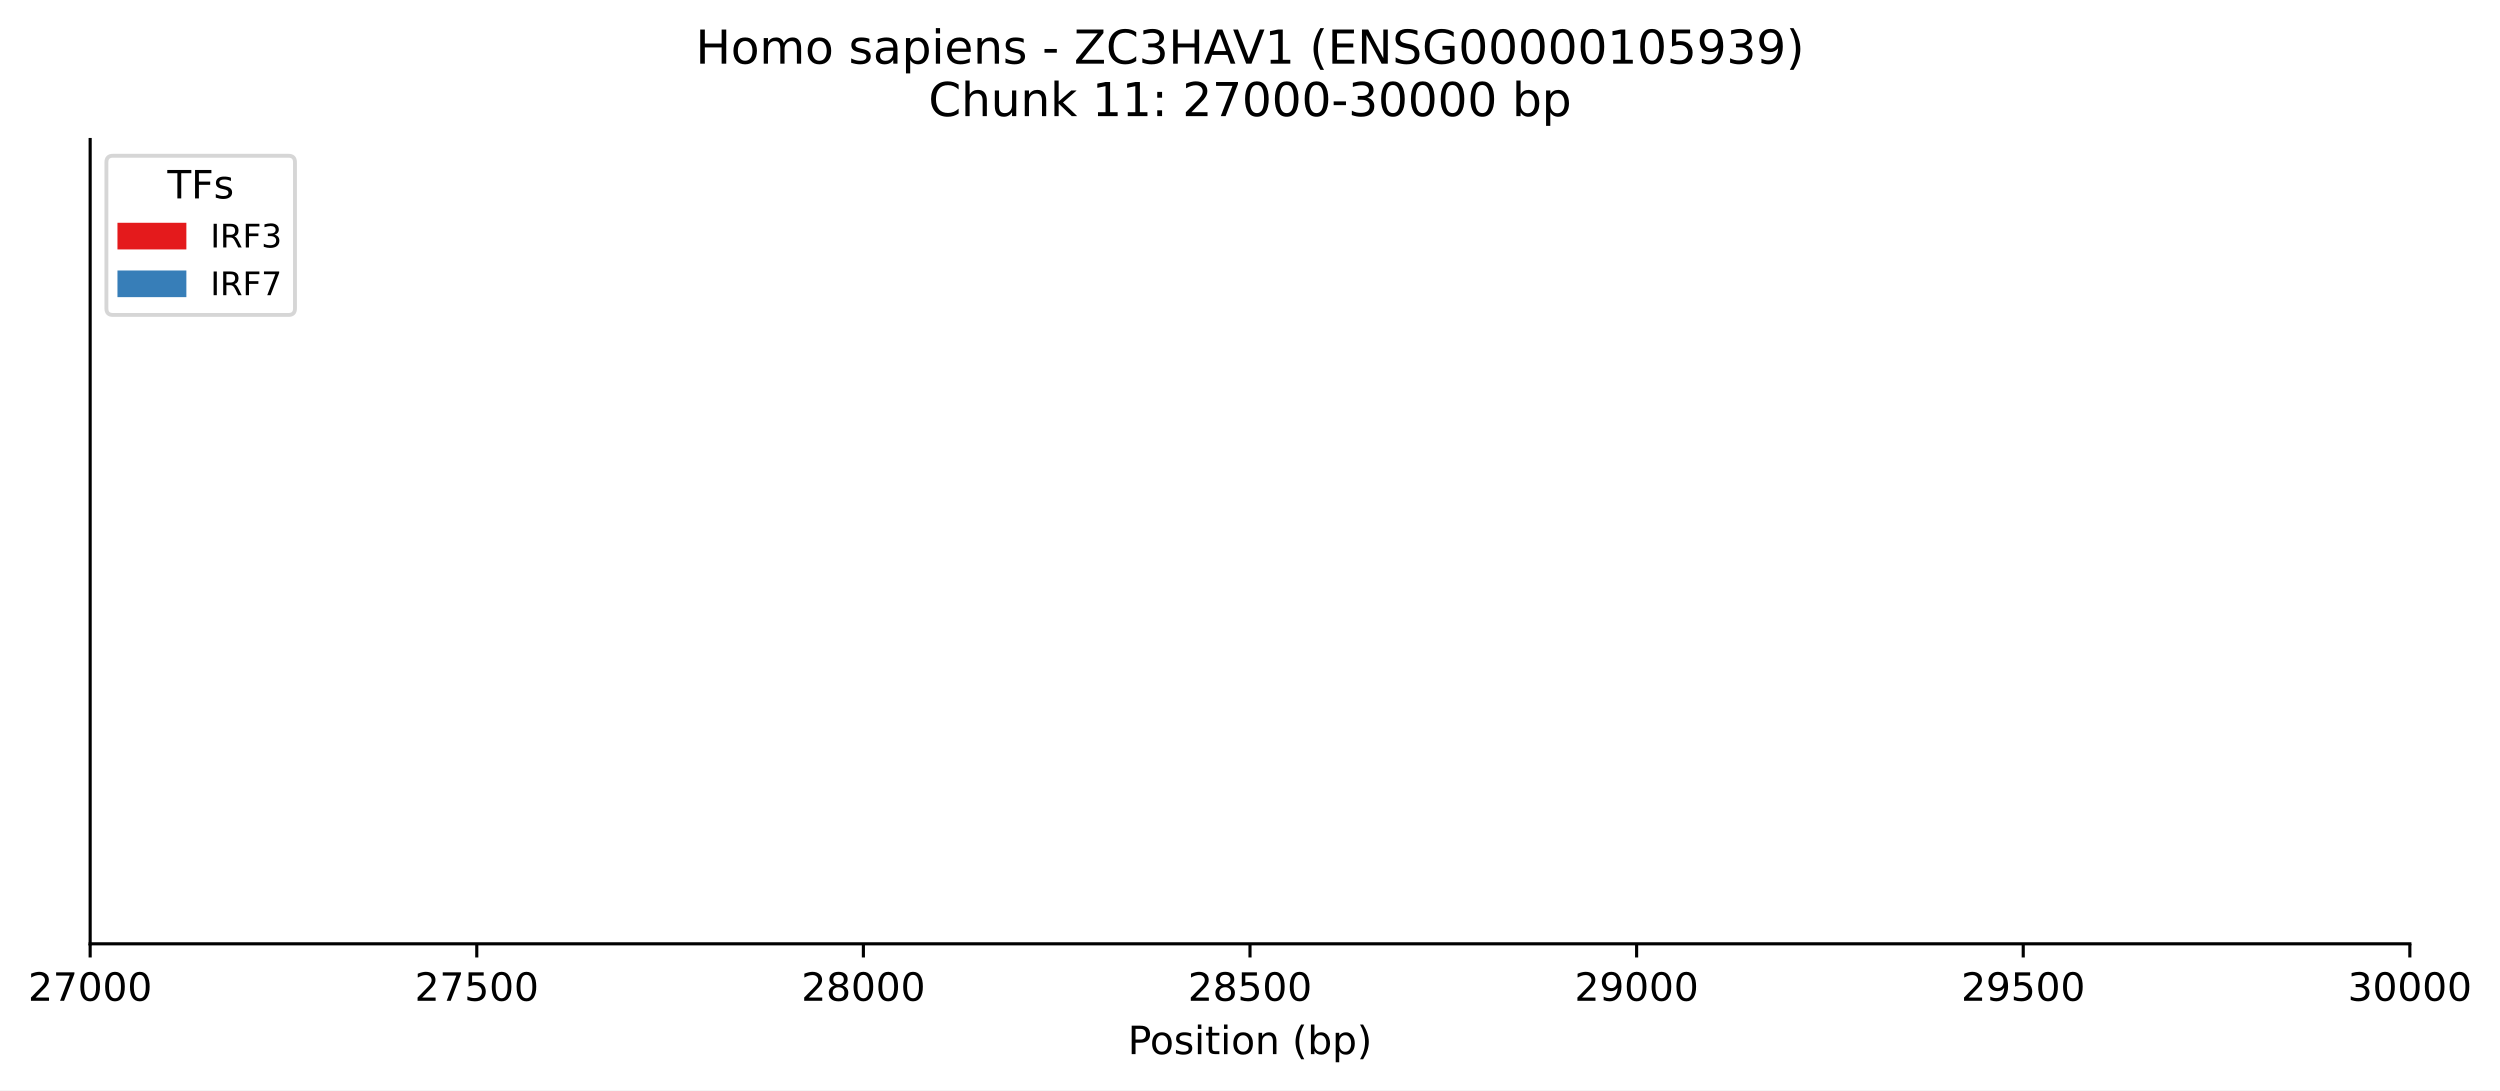
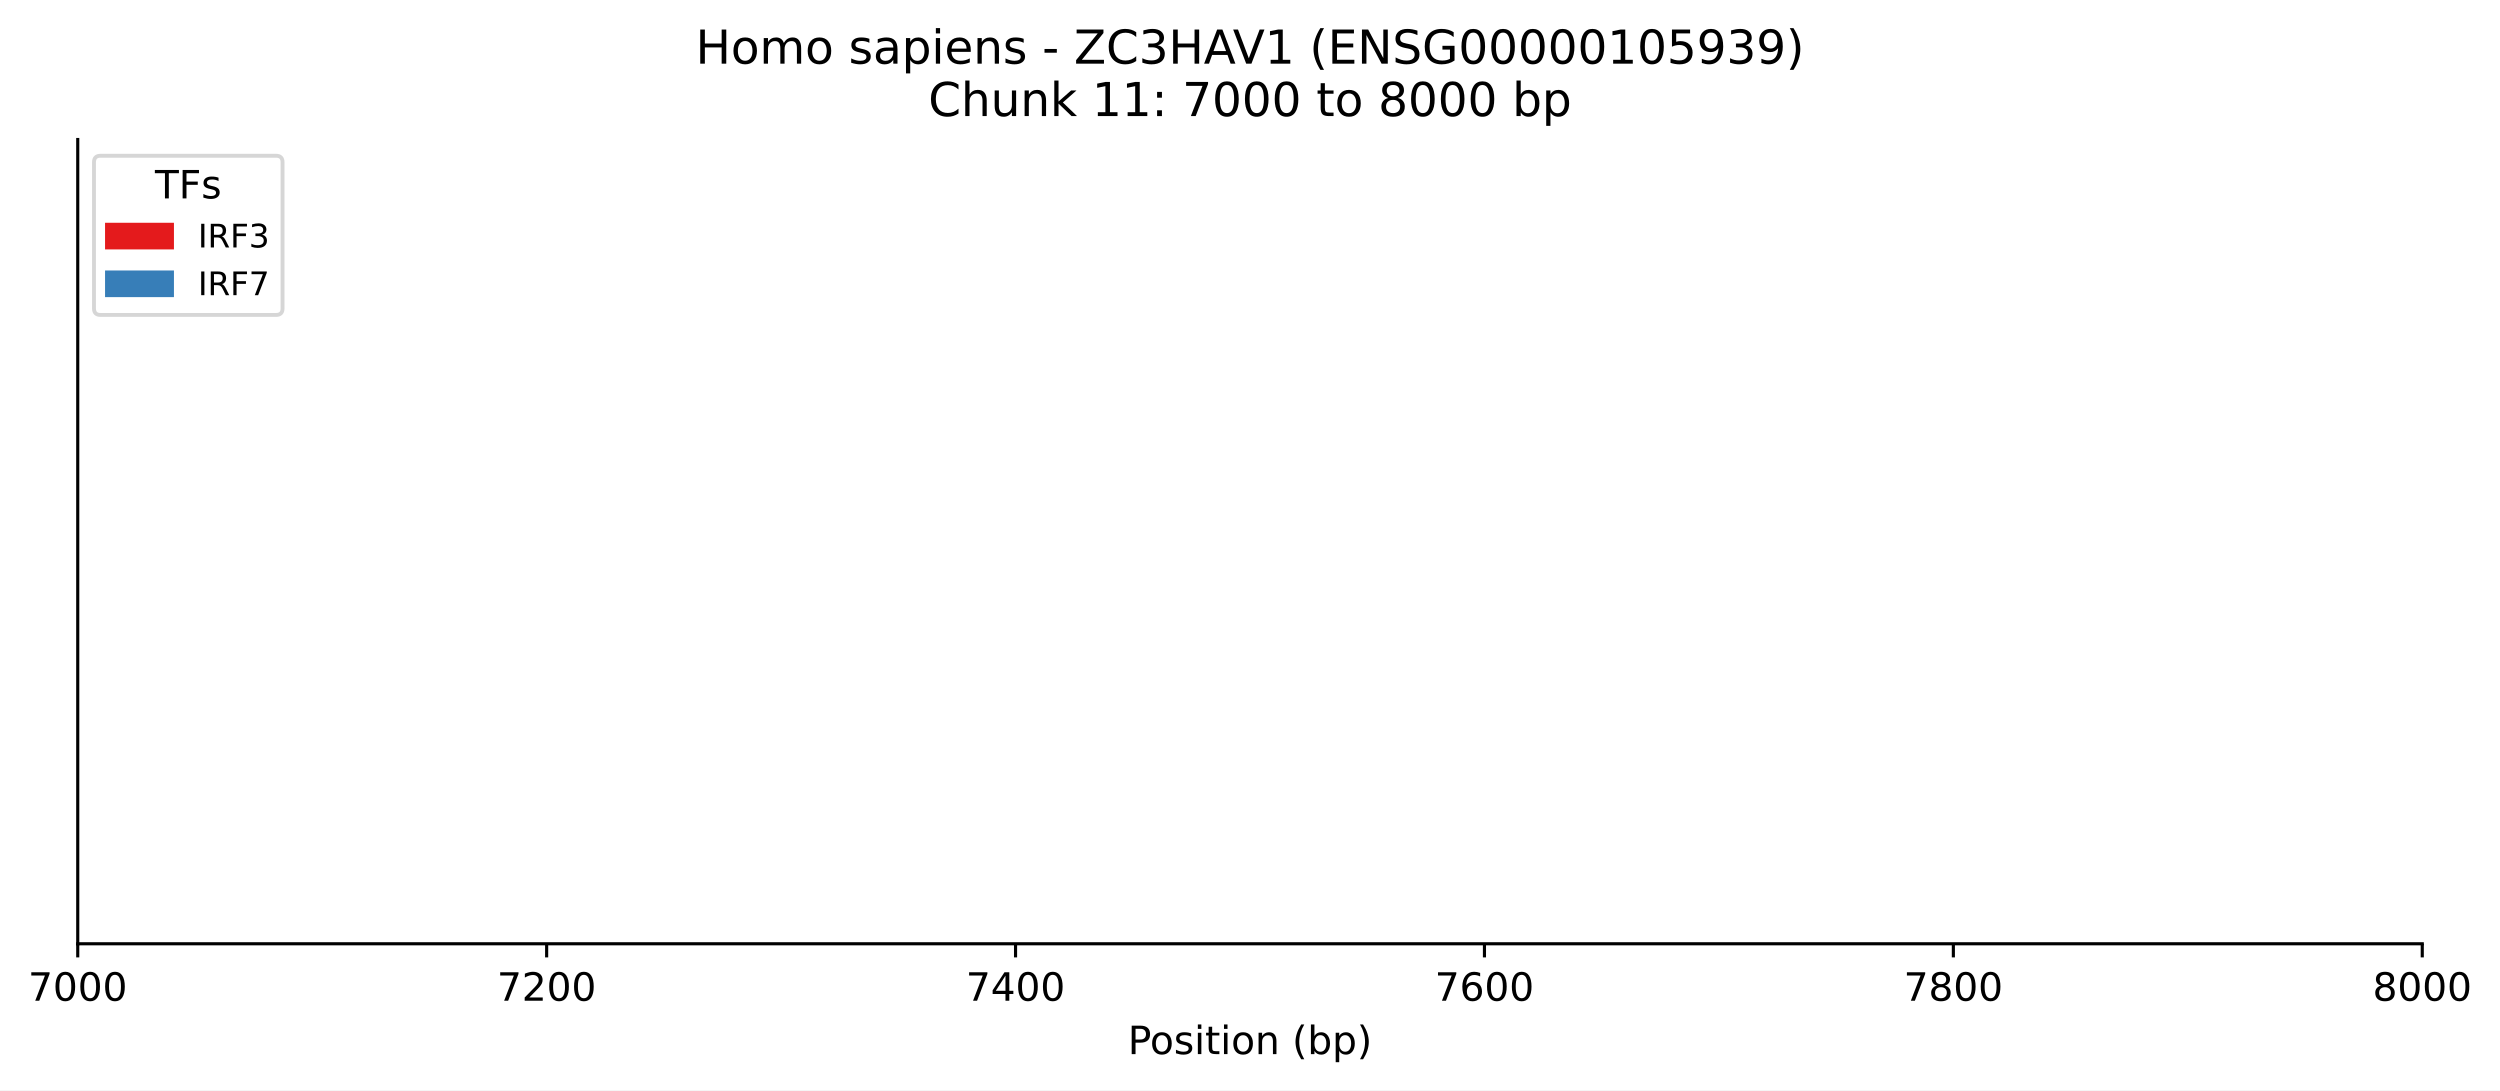
- <svg xmlns="http://www.w3.org/2000/svg" xmlns:xlink="http://www.w3.org/1999/xlink" width="640.707pt" height="279.44pt" viewBox="0 0 640.707 279.44" version="1.1">
+ <svg xmlns="http://www.w3.org/2000/svg" xmlns:xlink="http://www.w3.org/1999/xlink" width="640.735pt" height="279.44pt" viewBox="0 0 640.735 279.44" version="1.1">
  <defs>
    <style type="text/css">*{stroke-linejoin: round; stroke-linecap: butt}</style>
  </defs>
  <g id="figure_1">
    <g id="patch_1">
-       <path d="M 0 279.44  L 640.707 279.44  L 640.707 0  L 0 0  z " style="fill: #ffffff" />
+       <path d="M 0 279.44  L 640.735 279.44  L 640.735 0  L 0 0  z " style="fill: #ffffff" />
    </g>
    <g id="axes_1">
      <g id="patch_2">
-         <path d="M 23.106 241.883  L 617.601 241.883  L 617.601 35.755  L 23.106 35.755  z " style="fill: #ffffff" />
+         <path d="M 19.925 241.883  L 620.81 241.883  L 620.81 35.755  L 19.925 35.755  z " style="fill: #ffffff" />
      </g>
      <g id="matplotlib.axis_1">
        <g id="xtick_1">
          <g id="line2d_1">
            <defs>
-               <path id="mb54017722b" d="M 0 0  L 0 3.5  " style="stroke: #000000; stroke-width: 0.8" />
+               <path id="mee3887142f" d="M 0 0  L 0 3.5  " style="stroke: #000000; stroke-width: 0.8" />
            </defs>
            <g>
-               <use xlink:href="#mb54017722b" x="23.106" y="241.883" style="stroke: #000000; stroke-width: 0.8" />
+               <use xlink:href="#mee3887142f" x="19.925" y="241.883" style="stroke: #000000; stroke-width: 0.8" />
            </g>
          </g>
          <g id="text_1">
            <g transform="translate(7.2 256.4819) scale(0.1 -0.1)">
              <defs>
-                 <path id="DejaVuSans-32" d="M 1228 531  L 3431 531  L 3431 0  L 469 0  L 469 531  Q 828 903 1448 1529  Q 2069 2156 2228 2338  Q 2531 2678 2651 2914  Q 2772 3150 2772 3378  Q 2772 3750 2511 3984  Q 2250 4219 1831 4219  Q 1534 4219 1204 4116  Q 875 4013 500 3803  L 500 4441  Q 881 4594 1212 4672  Q 1544 4750 1819 4750  Q 2544 4750 2975 4387  Q 3406 4025 3406 3419  Q 3406 3131 3298 2873  Q 3191 2616 2906 2266  Q 2828 2175 2409 1742  Q 1991 1309 1228 531  z " transform="scale(0.015625)" />
                <path id="DejaVuSans-37" d="M 525 4666  L 3525 4666  L 3525 4397  L 1831 0  L 1172 0  L 2766 4134  L 525 4134  L 525 4666  z " transform="scale(0.015625)" />
                <path id="DejaVuSans-30" d="M 2034 4250  Q 1547 4250 1301 3770  Q 1056 3291 1056 2328  Q 1056 1369 1301 889  Q 1547 409 2034 409  Q 2525 409 2770 889  Q 3016 1369 3016 2328  Q 3016 3291 2770 3770  Q 2525 4250 2034 4250  z M 2034 4750  Q 2819 4750 3233 4129  Q 3647 3509 3647 2328  Q 3647 1150 3233 529  Q 2819 -91 2034 -91  Q 1250 -91 836 529  Q 422 1150 422 2328  Q 422 3509 836 4129  Q 1250 4750 2034 4750  z " transform="scale(0.015625)" />
              </defs>
-               <use xlink:href="#DejaVuSans-32" />
-               <use xlink:href="#DejaVuSans-37" x="63.623" />
-               <use xlink:href="#DejaVuSans-30" x="127.246" />
-               <use xlink:href="#DejaVuSans-30" x="190.869" />
-               <use xlink:href="#DejaVuSans-30" x="254.492" />
+               <use xlink:href="#DejaVuSans-37" />
+               <use xlink:href="#DejaVuSans-30" x="63.623" />
+               <use xlink:href="#DejaVuSans-30" x="127.246" />
+               <use xlink:href="#DejaVuSans-30" x="190.869" />
            </g>
          </g>
        </g>
        <g id="xtick_2">
          <g id="line2d_2">
            <g>
-               <use xlink:href="#mb54017722b" x="122.189" y="241.883" style="stroke: #000000; stroke-width: 0.8" />
+               <use xlink:href="#mee3887142f" x="140.102" y="241.883" style="stroke: #000000; stroke-width: 0.8" />
            </g>
          </g>
          <g id="text_2">
-             <g transform="translate(106.2825 256.4819) scale(0.1 -0.1)">
-               <defs>
-                 <path id="DejaVuSans-35" d="M 691 4666  L 3169 4666  L 3169 4134  L 1269 4134  L 1269 2991  Q 1406 3038 1543 3061  Q 1681 3084 1819 3084  Q 2600 3084 3056 2656  Q 3513 2228 3513 1497  Q 3513 744 3044 326  Q 2575 -91 1722 -91  Q 1428 -91 1123 -41  Q 819 9 494 109  L 494 744  Q 775 591 1075 516  Q 1375 441 1709 441  Q 2250 441 2565 725  Q 2881 1009 2881 1497  Q 2881 1984 2565 2268  Q 2250 2553 1709 2553  Q 1456 2553 1204 2497  Q 953 2441 691 2322  L 691 4666  z " transform="scale(0.015625)" />
-               </defs>
-               <use xlink:href="#DejaVuSans-32" />
-               <use xlink:href="#DejaVuSans-37" x="63.623" />
-               <use xlink:href="#DejaVuSans-35" x="127.246" />
-               <use xlink:href="#DejaVuSans-30" x="190.869" />
-               <use xlink:href="#DejaVuSans-30" x="254.492" />
+             <g transform="translate(127.377 256.4819) scale(0.1 -0.1)">
+               <defs>
+                 <path id="DejaVuSans-32" d="M 1228 531  L 3431 531  L 3431 0  L 469 0  L 469 531  Q 828 903 1448 1529  Q 2069 2156 2228 2338  Q 2531 2678 2651 2914  Q 2772 3150 2772 3378  Q 2772 3750 2511 3984  Q 2250 4219 1831 4219  Q 1534 4219 1204 4116  Q 875 4013 500 3803  L 500 4441  Q 881 4594 1212 4672  Q 1544 4750 1819 4750  Q 2544 4750 2975 4387  Q 3406 4025 3406 3419  Q 3406 3131 3298 2873  Q 3191 2616 2906 2266  Q 2828 2175 2409 1742  Q 1991 1309 1228 531  z " transform="scale(0.015625)" />
+               </defs>
+               <use xlink:href="#DejaVuSans-37" />
+               <use xlink:href="#DejaVuSans-32" x="63.623" />
+               <use xlink:href="#DejaVuSans-30" x="127.246" />
+               <use xlink:href="#DejaVuSans-30" x="190.869" />
            </g>
          </g>
        </g>
        <g id="xtick_3">
          <g id="line2d_3">
            <g>
-               <use xlink:href="#mb54017722b" x="221.271" y="241.883" style="stroke: #000000; stroke-width: 0.8" />
+               <use xlink:href="#mee3887142f" x="260.279" y="241.883" style="stroke: #000000; stroke-width: 0.8" />
            </g>
          </g>
          <g id="text_3">
-             <g transform="translate(205.365 256.4819) scale(0.1 -0.1)">
-               <defs>
-                 <path id="DejaVuSans-38" d="M 2034 2216  Q 1584 2216 1326 1975  Q 1069 1734 1069 1313  Q 1069 891 1326 650  Q 1584 409 2034 409  Q 2484 409 2743 651  Q 3003 894 3003 1313  Q 3003 1734 2745 1975  Q 2488 2216 2034 2216  z M 1403 2484  Q 997 2584 770 2862  Q 544 3141 544 3541  Q 544 4100 942 4425  Q 1341 4750 2034 4750  Q 2731 4750 3128 4425  Q 3525 4100 3525 3541  Q 3525 3141 3298 2862  Q 3072 2584 2669 2484  Q 3125 2378 3379 2068  Q 3634 1759 3634 1313  Q 3634 634 3220 271  Q 2806 -91 2034 -91  Q 1263 -91 848 271  Q 434 634 434 1313  Q 434 1759 690 2068  Q 947 2378 1403 2484  z M 1172 3481  Q 1172 3119 1398 2916  Q 1625 2713 2034 2713  Q 2441 2713 2670 2916  Q 2900 3119 2900 3481  Q 2900 3844 2670 4047  Q 2441 4250 2034 4250  Q 1625 4250 1398 4047  Q 1172 3844 1172 3481  z " transform="scale(0.015625)" />
-               </defs>
-               <use xlink:href="#DejaVuSans-32" />
-               <use xlink:href="#DejaVuSans-38" x="63.623" />
-               <use xlink:href="#DejaVuSans-30" x="127.246" />
-               <use xlink:href="#DejaVuSans-30" x="190.869" />
-               <use xlink:href="#DejaVuSans-30" x="254.492" />
+             <g transform="translate(247.554 256.4819) scale(0.1 -0.1)">
+               <defs>
+                 <path id="DejaVuSans-34" d="M 2419 4116  L 825 1625  L 2419 1625  L 2419 4116  z M 2253 4666  L 3047 4666  L 3047 1625  L 3713 1625  L 3713 1100  L 3047 1100  L 3047 0  L 2419 0  L 2419 1100  L 313 1100  L 313 1709  L 2253 4666  z " transform="scale(0.015625)" />
+               </defs>
+               <use xlink:href="#DejaVuSans-37" />
+               <use xlink:href="#DejaVuSans-34" x="63.623" />
+               <use xlink:href="#DejaVuSans-30" x="127.246" />
+               <use xlink:href="#DejaVuSans-30" x="190.869" />
            </g>
          </g>
        </g>
        <g id="xtick_4">
          <g id="line2d_4">
            <g>
-               <use xlink:href="#mb54017722b" x="320.354" y="241.883" style="stroke: #000000; stroke-width: 0.8" />
+               <use xlink:href="#mee3887142f" x="380.456" y="241.883" style="stroke: #000000; stroke-width: 0.8" />
            </g>
          </g>
          <g id="text_4">
-             <g transform="translate(304.4475 256.4819) scale(0.1 -0.1)">
-               <use xlink:href="#DejaVuSans-32" />
-               <use xlink:href="#DejaVuSans-38" x="63.623" />
-               <use xlink:href="#DejaVuSans-35" x="127.246" />
-               <use xlink:href="#DejaVuSans-30" x="190.869" />
-               <use xlink:href="#DejaVuSans-30" x="254.492" />
+             <g transform="translate(367.731 256.4819) scale(0.1 -0.1)">
+               <defs>
+                 <path id="DejaVuSans-36" d="M 2113 2584  Q 1688 2584 1439 2293  Q 1191 2003 1191 1497  Q 1191 994 1439 701  Q 1688 409 2113 409  Q 2538 409 2786 701  Q 3034 994 3034 1497  Q 3034 2003 2786 2293  Q 2538 2584 2113 2584  z M 3366 4563  L 3366 3988  Q 3128 4100 2886 4159  Q 2644 4219 2406 4219  Q 1781 4219 1451 3797  Q 1122 3375 1075 2522  Q 1259 2794 1537 2939  Q 1816 3084 2150 3084  Q 2853 3084 3261 2657  Q 3669 2231 3669 1497  Q 3669 778 3244 343  Q 2819 -91 2113 -91  Q 1303 -91 875 529  Q 447 1150 447 2328  Q 447 3434 972 4092  Q 1497 4750 2381 4750  Q 2619 4750 2861 4703  Q 3103 4656 3366 4563  z " transform="scale(0.015625)" />
+               </defs>
+               <use xlink:href="#DejaVuSans-37" />
+               <use xlink:href="#DejaVuSans-36" x="63.623" />
+               <use xlink:href="#DejaVuSans-30" x="127.246" />
+               <use xlink:href="#DejaVuSans-30" x="190.869" />
            </g>
          </g>
        </g>
        <g id="xtick_5">
          <g id="line2d_5">
            <g>
-               <use xlink:href="#mb54017722b" x="419.436" y="241.883" style="stroke: #000000; stroke-width: 0.8" />
+               <use xlink:href="#mee3887142f" x="500.633" y="241.883" style="stroke: #000000; stroke-width: 0.8" />
            </g>
          </g>
          <g id="text_5">
-             <g transform="translate(403.53 256.4819) scale(0.1 -0.1)">
-               <defs>
-                 <path id="DejaVuSans-39" d="M 703 97  L 703 672  Q 941 559 1184 500  Q 1428 441 1663 441  Q 2288 441 2617 861  Q 2947 1281 2994 2138  Q 2813 1869 2534 1725  Q 2256 1581 1919 1581  Q 1219 1581 811 2004  Q 403 2428 403 3163  Q 403 3881 828 4315  Q 1253 4750 1959 4750  Q 2769 4750 3195 4129  Q 3622 3509 3622 2328  Q 3622 1225 3098 567  Q 2575 -91 1691 -91  Q 1453 -91 1209 -44  Q 966 3 703 97  z M 1959 2075  Q 2384 2075 2632 2365  Q 2881 2656 2881 3163  Q 2881 3666 2632 3958  Q 2384 4250 1959 4250  Q 1534 4250 1286 3958  Q 1038 3666 1038 3163  Q 1038 2656 1286 2365  Q 1534 2075 1959 2075  z " transform="scale(0.015625)" />
-               </defs>
-               <use xlink:href="#DejaVuSans-32" />
-               <use xlink:href="#DejaVuSans-39" x="63.623" />
-               <use xlink:href="#DejaVuSans-30" x="127.246" />
-               <use xlink:href="#DejaVuSans-30" x="190.869" />
-               <use xlink:href="#DejaVuSans-30" x="254.492" />
+             <g transform="translate(487.908 256.4819) scale(0.1 -0.1)">
+               <defs>
+                 <path id="DejaVuSans-38" d="M 2034 2216  Q 1584 2216 1326 1975  Q 1069 1734 1069 1313  Q 1069 891 1326 650  Q 1584 409 2034 409  Q 2484 409 2743 651  Q 3003 894 3003 1313  Q 3003 1734 2745 1975  Q 2488 2216 2034 2216  z M 1403 2484  Q 997 2584 770 2862  Q 544 3141 544 3541  Q 544 4100 942 4425  Q 1341 4750 2034 4750  Q 2731 4750 3128 4425  Q 3525 4100 3525 3541  Q 3525 3141 3298 2862  Q 3072 2584 2669 2484  Q 3125 2378 3379 2068  Q 3634 1759 3634 1313  Q 3634 634 3220 271  Q 2806 -91 2034 -91  Q 1263 -91 848 271  Q 434 634 434 1313  Q 434 1759 690 2068  Q 947 2378 1403 2484  z M 1172 3481  Q 1172 3119 1398 2916  Q 1625 2713 2034 2713  Q 2441 2713 2670 2916  Q 2900 3119 2900 3481  Q 2900 3844 2670 4047  Q 2441 4250 2034 4250  Q 1625 4250 1398 4047  Q 1172 3844 1172 3481  z " transform="scale(0.015625)" />
+               </defs>
+               <use xlink:href="#DejaVuSans-37" />
+               <use xlink:href="#DejaVuSans-38" x="63.623" />
+               <use xlink:href="#DejaVuSans-30" x="127.246" />
+               <use xlink:href="#DejaVuSans-30" x="190.869" />
            </g>
          </g>
        </g>
        <g id="xtick_6">
          <g id="line2d_6">
            <g>
-               <use xlink:href="#mb54017722b" x="518.519" y="241.883" style="stroke: #000000; stroke-width: 0.8" />
+               <use xlink:href="#mee3887142f" x="620.81" y="241.883" style="stroke: #000000; stroke-width: 0.8" />
            </g>
          </g>
          <g id="text_6">
-             <g transform="translate(502.6125 256.4819) scale(0.1 -0.1)">
-               <use xlink:href="#DejaVuSans-32" />
-               <use xlink:href="#DejaVuSans-39" x="63.623" />
-               <use xlink:href="#DejaVuSans-35" x="127.246" />
-               <use xlink:href="#DejaVuSans-30" x="190.869" />
-               <use xlink:href="#DejaVuSans-30" x="254.492" />
-             </g>
-           </g>
-         </g>
-         <g id="xtick_7">
-           <g id="line2d_7">
-             <g>
-               <use xlink:href="#mb54017722b" x="617.601" y="241.883" style="stroke: #000000; stroke-width: 0.8" />
-             </g>
-           </g>
-           <g id="text_7">
-             <g transform="translate(601.695 256.4819) scale(0.1 -0.1)">
-               <defs>
-                 <path id="DejaVuSans-33" d="M 2597 2516  Q 3050 2419 3304 2112  Q 3559 1806 3559 1356  Q 3559 666 3084 287  Q 2609 -91 1734 -91  Q 1441 -91 1130 -33  Q 819 25 488 141  L 488 750  Q 750 597 1062 519  Q 1375 441 1716 441  Q 2309 441 2620 675  Q 2931 909 2931 1356  Q 2931 1769 2642 2001  Q 2353 2234 1838 2234  L 1294 2234  L 1294 2753  L 1863 2753  Q 2328 2753 2575 2939  Q 2822 3125 2822 3475  Q 2822 3834 2567 4026  Q 2313 4219 1838 4219  Q 1578 4219 1281 4162  Q 984 4106 628 3988  L 628 4550  Q 988 4650 1302 4700  Q 1616 4750 1894 4750  Q 2613 4750 3031 4423  Q 3450 4097 3450 3541  Q 3450 3153 3228 2886  Q 3006 2619 2597 2516  z " transform="scale(0.015625)" />
-               </defs>
-               <use xlink:href="#DejaVuSans-33" />
+             <g transform="translate(608.085 256.4819) scale(0.1 -0.1)">
+               <use xlink:href="#DejaVuSans-38" />
              <use xlink:href="#DejaVuSans-30" x="63.623" />
              <use xlink:href="#DejaVuSans-30" x="127.246" />
              <use xlink:href="#DejaVuSans-30" x="190.869" />
-               <use xlink:href="#DejaVuSans-30" x="254.492" />
-             </g>
-           </g>
-         </g>
-         <g id="text_8">
-           <g transform="translate(289.0506 270.1601) scale(0.1 -0.1)">
+             </g>
+           </g>
+         </g>
+         <g id="text_7">
+           <g transform="translate(289.0644 270.1601) scale(0.1 -0.1)">
            <defs>
              <path id="DejaVuSans-50" d="M 1259 4147  L 1259 2394  L 2053 2394  Q 2494 2394 2734 2622  Q 2975 2850 2975 3272  Q 2975 3691 2734 3919  Q 2494 4147 2053 4147  L 1259 4147  z M 628 4666  L 2053 4666  Q 2838 4666 3239 4311  Q 3641 3956 3641 3272  Q 3641 2581 3239 2228  Q 2838 1875 2053 1875  L 1259 1875  L 1259 0  L 628 0  L 628 4666  z " transform="scale(0.015625)" />
              <path id="DejaVuSans-6f" d="M 1959 3097  Q 1497 3097 1228 2736  Q 959 2375 959 1747  Q 959 1119 1226 758  Q 1494 397 1959 397  Q 2419 397 2687 759  Q 2956 1122 2956 1747  Q 2956 2369 2687 2733  Q 2419 3097 1959 3097  z M 1959 3584  Q 2709 3584 3137 3096  Q 3566 2609 3566 1747  Q 3566 888 3137 398  Q 2709 -91 1959 -91  Q 1206 -91 779 398  Q 353 888 353 1747  Q 353 2609 779 3096  Q 1206 3584 1959 3584  z " transform="scale(0.015625)" />
              <path id="DejaVuSans-73" d="M 2834 3397  L 2834 2853  Q 2591 2978 2328 3040  Q 2066 3103 1784 3103  Q 1356 3103 1142 2972  Q 928 2841 928 2578  Q 928 2378 1081 2264  Q 1234 2150 1697 2047  L 1894 2003  Q 2506 1872 2764 1633  Q 3022 1394 3022 966  Q 3022 478 2636 193  Q 2250 -91 1575 -91  Q 1294 -91 989 -36  Q 684 19 347 128  L 347 722  Q 666 556 975 473  Q 1284 391 1588 391  Q 1994 391 2212 530  Q 2431 669 2431 922  Q 2431 1156 2273 1281  Q 2116 1406 1581 1522  L 1381 1569  Q 847 1681 609 1914  Q 372 2147 372 2553  Q 372 3047 722 3315  Q 1072 3584 1716 3584  Q 2034 3584 2315 3537  Q 2597 3491 2834 3397  z " transform="scale(0.015625)" />
              <path id="DejaVuSans-69" d="M 603 3500  L 1178 3500  L 1178 0  L 603 0  L 603 3500  z M 603 4863  L 1178 4863  L 1178 4134  L 603 4134  L 603 4863  z " transform="scale(0.015625)" />
              <path id="DejaVuSans-74" d="M 1172 4494  L 1172 3500  L 2356 3500  L 2356 3053  L 1172 3053  L 1172 1153  Q 1172 725 1289 603  Q 1406 481 1766 481  L 2356 481  L 2356 0  L 1766 0  Q 1100 0 847 248  Q 594 497 594 1153  L 594 3053  L 172 3053  L 172 3500  L 594 3500  L 594 4494  L 1172 4494  z " transform="scale(0.015625)" />
              <path id="DejaVuSans-6e" d="M 3513 2113  L 3513 0  L 2938 0  L 2938 2094  Q 2938 2591 2744 2837  Q 2550 3084 2163 3084  Q 1697 3084 1428 2787  Q 1159 2491 1159 1978  L 1159 0  L 581 0  L 581 3500  L 1159 3500  L 1159 2956  Q 1366 3272 1645 3428  Q 1925 3584 2291 3584  Q 2894 3584 3203 3211  Q 3513 2838 3513 2113  z " transform="scale(0.015625)" />
              <path id="DejaVuSans-20" transform="scale(0.015625)" />
              <path id="DejaVuSans-28" d="M 1984 4856  Q 1566 4138 1362 3434  Q 1159 2731 1159 2009  Q 1159 1288 1364 580  Q 1569 -128 1984 -844  L 1484 -844  Q 1016 -109 783 600  Q 550 1309 550 2009  Q 550 2706 781 3412  Q 1013 4119 1484 4856  L 1984 4856  z " transform="scale(0.015625)" />
              <path id="DejaVuSans-62" d="M 3116 1747  Q 3116 2381 2855 2742  Q 2594 3103 2138 3103  Q 1681 3103 1420 2742  Q 1159 2381 1159 1747  Q 1159 1113 1420 752  Q 1681 391 2138 391  Q 2594 391 2855 752  Q 3116 1113 3116 1747  z M 1159 2969  Q 1341 3281 1617 3432  Q 1894 3584 2278 3584  Q 2916 3584 3314 3078  Q 3713 2572 3713 1747  Q 3713 922 3314 415  Q 2916 -91 2278 -91  Q 1894 -91 1617 61  Q 1341 213 1159 525  L 1159 0  L 581 0  L 581 4863  L 1159 4863  L 1159 2969  z " transform="scale(0.015625)" />
              <path id="DejaVuSans-70" d="M 1159 525  L 1159 -1331  L 581 -1331  L 581 3500  L 1159 3500  L 1159 2969  Q 1341 3281 1617 3432  Q 1894 3584 2278 3584  Q 2916 3584 3314 3078  Q 3713 2572 3713 1747  Q 3713 922 3314 415  Q 2916 -91 2278 -91  Q 1894 -91 1617 61  Q 1341 213 1159 525  z M 3116 1747  Q 3116 2381 2855 2742  Q 2594 3103 2138 3103  Q 1681 3103 1420 2742  Q 1159 2381 1159 1747  Q 1159 1113 1420 752  Q 1681 391 2138 391  Q 2594 391 2855 752  Q 3116 1113 3116 1747  z " transform="scale(0.015625)" />
              <path id="DejaVuSans-29" d="M 513 4856  L 1013 4856  Q 1481 4119 1714 3412  Q 1947 2706 1947 2009  Q 1947 1309 1714 600  Q 1481 -109 1013 -844  L 513 -844  Q 928 -128 1133 580  Q 1338 1288 1338 2009  Q 1338 2731 1133 3434  Q 928 4138 513 4856  z " transform="scale(0.015625)" />
            </defs>
            <use xlink:href="#DejaVuSans-50" />
            <use xlink:href="#DejaVuSans-6f" x="56.678" />
            <use xlink:href="#DejaVuSans-73" x="117.859" />
            <use xlink:href="#DejaVuSans-69" x="169.959" />
            <use xlink:href="#DejaVuSans-74" x="197.742" />
            <use xlink:href="#DejaVuSans-69" x="236.951" />
            <use xlink:href="#DejaVuSans-6f" x="264.734" />
            <use xlink:href="#DejaVuSans-6e" x="325.916" />
            <use xlink:href="#DejaVuSans-20" x="389.295" />
            <use xlink:href="#DejaVuSans-28" x="421.082" />
            <use xlink:href="#DejaVuSans-62" x="460.096" />
            <use xlink:href="#DejaVuSans-70" x="523.572" />
            <use xlink:href="#DejaVuSans-29" x="587.049" />
          </g>
        </g>
      </g>
      <g id="matplotlib.axis_2" />
      <g id="patch_3">
-         <path d="M 23.106 241.883  L 23.106 35.755  " style="fill: none; stroke: #000000; stroke-width: 0.8; stroke-linejoin: miter; stroke-linecap: square" />
+         <path d="M 19.925 241.883  L 19.925 35.755  " style="fill: none; stroke: #000000; stroke-width: 0.8; stroke-linejoin: miter; stroke-linecap: square" />
      </g>
      <g id="patch_4">
-         <path d="M 23.106 241.883  L 617.601 241.883  " style="fill: none; stroke: #000000; stroke-width: 0.8; stroke-linejoin: miter; stroke-linecap: square" />
+         <path d="M 19.925 241.883  L 620.81 241.883  " style="fill: none; stroke: #000000; stroke-width: 0.8; stroke-linejoin: miter; stroke-linecap: square" />
      </g>
      <g id="PathCollection_1" />
-       <g id="text_9">
-         <g transform="translate(178.2784 16.31812) scale(0.12 -0.12)">
+       <g id="text_8">
+         <g transform="translate(178.2922 16.31812) scale(0.12 -0.12)">
          <defs>
            <path id="DejaVuSans-48" d="M 628 4666  L 1259 4666  L 1259 2753  L 3553 2753  L 3553 4666  L 4184 4666  L 4184 0  L 3553 0  L 3553 2222  L 1259 2222  L 1259 0  L 628 0  L 628 4666  z " transform="scale(0.015625)" />
            <path id="DejaVuSans-6d" d="M 3328 2828  Q 3544 3216 3844 3400  Q 4144 3584 4550 3584  Q 5097 3584 5394 3201  Q 5691 2819 5691 2113  L 5691 0  L 5113 0  L 5113 2094  Q 5113 2597 4934 2840  Q 4756 3084 4391 3084  Q 3944 3084 3684 2787  Q 3425 2491 3425 1978  L 3425 0  L 2847 0  L 2847 2094  Q 2847 2600 2669 2842  Q 2491 3084 2119 3084  Q 1678 3084 1418 2786  Q 1159 2488 1159 1978  L 1159 0  L 581 0  L 581 3500  L 1159 3500  L 1159 2956  Q 1356 3278 1631 3431  Q 1906 3584 2284 3584  Q 2666 3584 2933 3390  Q 3200 3197 3328 2828  z " transform="scale(0.015625)" />
            <path id="DejaVuSans-61" d="M 2194 1759  Q 1497 1759 1228 1600  Q 959 1441 959 1056  Q 959 750 1161 570  Q 1363 391 1709 391  Q 2188 391 2477 730  Q 2766 1069 2766 1631  L 2766 1759  L 2194 1759  z M 3341 1997  L 3341 0  L 2766 0  L 2766 531  Q 2569 213 2275 61  Q 1981 -91 1556 -91  Q 1019 -91 701 211  Q 384 513 384 1019  Q 384 1609 779 1909  Q 1175 2209 1959 2209  L 2766 2209  L 2766 2266  Q 2766 2663 2505 2880  Q 2244 3097 1772 3097  Q 1472 3097 1187 3025  Q 903 2953 641 2809  L 641 3341  Q 956 3463 1253 3523  Q 1550 3584 1831 3584  Q 2591 3584 2966 3190  Q 3341 2797 3341 1997  z " transform="scale(0.015625)" />
            <path id="DejaVuSans-65" d="M 3597 1894  L 3597 1613  L 953 1613  Q 991 1019 1311 708  Q 1631 397 2203 397  Q 2534 397 2845 478  Q 3156 559 3463 722  L 3463 178  Q 3153 47 2828 -22  Q 2503 -91 2169 -91  Q 1331 -91 842 396  Q 353 884 353 1716  Q 353 2575 817 3079  Q 1281 3584 2069 3584  Q 2775 3584 3186 3129  Q 3597 2675 3597 1894  z M 3022 2063  Q 3016 2534 2758 2815  Q 2500 3097 2075 3097  Q 1594 3097 1305 2825  Q 1016 2553 972 2059  L 3022 2063  z " transform="scale(0.015625)" />
            <path id="DejaVuSans-2d" d="M 313 2009  L 1997 2009  L 1997 1497  L 313 1497  L 313 2009  z " transform="scale(0.015625)" />
            <path id="DejaVuSans-5a" d="M 359 4666  L 4025 4666  L 4025 4184  L 1075 531  L 4097 531  L 4097 0  L 288 0  L 288 481  L 3238 4134  L 359 4134  L 359 4666  z " transform="scale(0.015625)" />
            <path id="DejaVuSans-43" d="M 4122 4306  L 4122 3641  Q 3803 3938 3442 4084  Q 3081 4231 2675 4231  Q 1875 4231 1450 3742  Q 1025 3253 1025 2328  Q 1025 1406 1450 917  Q 1875 428 2675 428  Q 3081 428 3442 575  Q 3803 722 4122 1019  L 4122 359  Q 3791 134 3420 21  Q 3050 -91 2638 -91  Q 1578 -91 968 557  Q 359 1206 359 2328  Q 359 3453 968 4101  Q 1578 4750 2638 4750  Q 3056 4750 3426 4639  Q 3797 4528 4122 4306  z " transform="scale(0.015625)" />
+             <path id="DejaVuSans-33" d="M 2597 2516  Q 3050 2419 3304 2112  Q 3559 1806 3559 1356  Q 3559 666 3084 287  Q 2609 -91 1734 -91  Q 1441 -91 1130 -33  Q 819 25 488 141  L 488 750  Q 750 597 1062 519  Q 1375 441 1716 441  Q 2309 441 2620 675  Q 2931 909 2931 1356  Q 2931 1769 2642 2001  Q 2353 2234 1838 2234  L 1294 2234  L 1294 2753  L 1863 2753  Q 2328 2753 2575 2939  Q 2822 3125 2822 3475  Q 2822 3834 2567 4026  Q 2313 4219 1838 4219  Q 1578 4219 1281 4162  Q 984 4106 628 3988  L 628 4550  Q 988 4650 1302 4700  Q 1616 4750 1894 4750  Q 2613 4750 3031 4423  Q 3450 4097 3450 3541  Q 3450 3153 3228 2886  Q 3006 2619 2597 2516  z " transform="scale(0.015625)" />
            <path id="DejaVuSans-41" d="M 2188 4044  L 1331 1722  L 3047 1722  L 2188 4044  z M 1831 4666  L 2547 4666  L 4325 0  L 3669 0  L 3244 1197  L 1141 1197  L 716 0  L 50 0  L 1831 4666  z " transform="scale(0.015625)" />
            <path id="DejaVuSans-56" d="M 1831 0  L 50 4666  L 709 4666  L 2188 738  L 3669 4666  L 4325 4666  L 2547 0  L 1831 0  z " transform="scale(0.015625)" />
            <path id="DejaVuSans-31" d="M 794 531  L 1825 531  L 1825 4091  L 703 3866  L 703 4441  L 1819 4666  L 2450 4666  L 2450 531  L 3481 531  L 3481 0  L 794 0  L 794 531  z " transform="scale(0.015625)" />
            <path id="DejaVuSans-45" d="M 628 4666  L 3578 4666  L 3578 4134  L 1259 4134  L 1259 2753  L 3481 2753  L 3481 2222  L 1259 2222  L 1259 531  L 3634 531  L 3634 0  L 628 0  L 628 4666  z " transform="scale(0.015625)" />
            <path id="DejaVuSans-4e" d="M 628 4666  L 1478 4666  L 3547 763  L 3547 4666  L 4159 4666  L 4159 0  L 3309 0  L 1241 3903  L 1241 0  L 628 0  L 628 4666  z " transform="scale(0.015625)" />
            <path id="DejaVuSans-53" d="M 3425 4513  L 3425 3897  Q 3066 4069 2747 4153  Q 2428 4238 2131 4238  Q 1616 4238 1336 4038  Q 1056 3838 1056 3469  Q 1056 3159 1242 3001  Q 1428 2844 1947 2747  L 2328 2669  Q 3034 2534 3370 2195  Q 3706 1856 3706 1288  Q 3706 609 3251 259  Q 2797 -91 1919 -91  Q 1588 -91 1214 -16  Q 841 59 441 206  L 441 856  Q 825 641 1194 531  Q 1563 422 1919 422  Q 2459 422 2753 634  Q 3047 847 3047 1241  Q 3047 1584 2836 1778  Q 2625 1972 2144 2069  L 1759 2144  Q 1053 2284 737 2584  Q 422 2884 422 3419  Q 422 4038 858 4394  Q 1294 4750 2059 4750  Q 2388 4750 2728 4690  Q 3069 4631 3425 4513  z " transform="scale(0.015625)" />
            <path id="DejaVuSans-47" d="M 3809 666  L 3809 1919  L 2778 1919  L 2778 2438  L 4434 2438  L 4434 434  Q 4069 175 3628 42  Q 3188 -91 2688 -91  Q 1594 -91 976 548  Q 359 1188 359 2328  Q 359 3472 976 4111  Q 1594 4750 2688 4750  Q 3144 4750 3555 4637  Q 3966 4525 4313 4306  L 4313 3634  Q 3963 3931 3569 4081  Q 3175 4231 2741 4231  Q 1884 4231 1454 3753  Q 1025 3275 1025 2328  Q 1025 1384 1454 906  Q 1884 428 2741 428  Q 3075 428 3337 486  Q 3600 544 3809 666  z " transform="scale(0.015625)" />
+             <path id="DejaVuSans-35" d="M 691 4666  L 3169 4666  L 3169 4134  L 1269 4134  L 1269 2991  Q 1406 3038 1543 3061  Q 1681 3084 1819 3084  Q 2600 3084 3056 2656  Q 3513 2228 3513 1497  Q 3513 744 3044 326  Q 2575 -91 1722 -91  Q 1428 -91 1123 -41  Q 819 9 494 109  L 494 744  Q 775 591 1075 516  Q 1375 441 1709 441  Q 2250 441 2565 725  Q 2881 1009 2881 1497  Q 2881 1984 2565 2268  Q 2250 2553 1709 2553  Q 1456 2553 1204 2497  Q 953 2441 691 2322  L 691 4666  z " transform="scale(0.015625)" />
+             <path id="DejaVuSans-39" d="M 703 97  L 703 672  Q 941 559 1184 500  Q 1428 441 1663 441  Q 2288 441 2617 861  Q 2947 1281 2994 2138  Q 2813 1869 2534 1725  Q 2256 1581 1919 1581  Q 1219 1581 811 2004  Q 403 2428 403 3163  Q 403 3881 828 4315  Q 1253 4750 1959 4750  Q 2769 4750 3195 4129  Q 3622 3509 3622 2328  Q 3622 1225 3098 567  Q 2575 -91 1691 -91  Q 1453 -91 1209 -44  Q 966 3 703 97  z M 1959 2075  Q 2384 2075 2632 2365  Q 2881 2656 2881 3163  Q 2881 3666 2632 3958  Q 2384 4250 1959 4250  Q 1534 4250 1286 3958  Q 1038 3666 1038 3163  Q 1038 2656 1286 2365  Q 1534 2075 1959 2075  z " transform="scale(0.015625)" />
          </defs>
          <use xlink:href="#DejaVuSans-48" />
          <use xlink:href="#DejaVuSans-6f" x="75.195" />
          <use xlink:href="#DejaVuSans-6d" x="136.377" />
          <use xlink:href="#DejaVuSans-6f" x="233.789" />
          <use xlink:href="#DejaVuSans-20" x="294.971" />
          <use xlink:href="#DejaVuSans-73" x="326.758" />
          <use xlink:href="#DejaVuSans-61" x="378.857" />
          <use xlink:href="#DejaVuSans-70" x="440.137" />
          <use xlink:href="#DejaVuSans-69" x="503.613" />
          <use xlink:href="#DejaVuSans-65" x="531.396" />
          <use xlink:href="#DejaVuSans-6e" x="592.92" />
          <use xlink:href="#DejaVuSans-73" x="656.299" />
          <use xlink:href="#DejaVuSans-20" x="708.398" />
          <use xlink:href="#DejaVuSans-2d" x="740.186" />
          <use xlink:href="#DejaVuSans-20" x="776.27" />
          <use xlink:href="#DejaVuSans-5a" x="808.057" />
          <use xlink:href="#DejaVuSans-43" x="876.562" />
          <use xlink:href="#DejaVuSans-33" x="946.387" />
          <use xlink:href="#DejaVuSans-48" x="1010.01" />
          <use xlink:href="#DejaVuSans-41" x="1085.205" />
          <use xlink:href="#DejaVuSans-56" x="1147.238" />
          <use xlink:href="#DejaVuSans-31" x="1215.646" />
          <use xlink:href="#DejaVuSans-20" x="1279.27" />
          <use xlink:href="#DejaVuSans-28" x="1311.057" />
          <use xlink:href="#DejaVuSans-45" x="1350.07" />
          <use xlink:href="#DejaVuSans-4e" x="1413.254" />
          <use xlink:href="#DejaVuSans-53" x="1488.059" />
          <use xlink:href="#DejaVuSans-47" x="1551.535" />
          <use xlink:href="#DejaVuSans-30" x="1629.025" />
          <use xlink:href="#DejaVuSans-30" x="1692.648" />
          <use xlink:href="#DejaVuSans-30" x="1756.271" />
          <use xlink:href="#DejaVuSans-30" x="1819.895" />
          <use xlink:href="#DejaVuSans-30" x="1883.518" />
          <use xlink:href="#DejaVuSans-31" x="1947.141" />
          <use xlink:href="#DejaVuSans-30" x="2010.764" />
          <use xlink:href="#DejaVuSans-35" x="2074.387" />
          <use xlink:href="#DejaVuSans-39" x="2138.01" />
          <use xlink:href="#DejaVuSans-33" x="2201.633" />
          <use xlink:href="#DejaVuSans-39" x="2265.256" />
          <use xlink:href="#DejaVuSans-29" x="2328.879" />
        </g>
-         <g transform="translate(237.9475 29.7555) scale(0.12 -0.12)">
+         <g transform="translate(237.9238 29.7555) scale(0.12 -0.12)">
          <defs>
            <path id="DejaVuSans-68" d="M 3513 2113  L 3513 0  L 2938 0  L 2938 2094  Q 2938 2591 2744 2837  Q 2550 3084 2163 3084  Q 1697 3084 1428 2787  Q 1159 2491 1159 1978  L 1159 0  L 581 0  L 581 4863  L 1159 4863  L 1159 2956  Q 1366 3272 1645 3428  Q 1925 3584 2291 3584  Q 2894 3584 3203 3211  Q 3513 2838 3513 2113  z " transform="scale(0.015625)" />
            <path id="DejaVuSans-75" d="M 544 1381  L 544 3500  L 1119 3500  L 1119 1403  Q 1119 906 1312 657  Q 1506 409 1894 409  Q 2359 409 2629 706  Q 2900 1003 2900 1516  L 2900 3500  L 3475 3500  L 3475 0  L 2900 0  L 2900 538  Q 2691 219 2414 64  Q 2138 -91 1772 -91  Q 1169 -91 856 284  Q 544 659 544 1381  z M 1991 3584  L 1991 3584  z " transform="scale(0.015625)" />
            <path id="DejaVuSans-6b" d="M 581 4863  L 1159 4863  L 1159 1991  L 2875 3500  L 3609 3500  L 1753 1863  L 3688 0  L 2938 0  L 1159 1709  L 1159 0  L 581 0  L 581 4863  z " transform="scale(0.015625)" />
            <path id="DejaVuSans-3a" d="M 750 794  L 1409 794  L 1409 0  L 750 0  L 750 794  z M 750 3309  L 1409 3309  L 1409 2516  L 750 2516  L 750 3309  z " transform="scale(0.015625)" />
          </defs>
          <use xlink:href="#DejaVuSans-43" />
          <use xlink:href="#DejaVuSans-68" x="69.824" />
          <use xlink:href="#DejaVuSans-75" x="133.203" />
          <use xlink:href="#DejaVuSans-6e" x="196.582" />
          <use xlink:href="#DejaVuSans-6b" x="259.961" />
          <use xlink:href="#DejaVuSans-20" x="317.871" />
          <use xlink:href="#DejaVuSans-31" x="349.658" />
          <use xlink:href="#DejaVuSans-31" x="413.281" />
          <use xlink:href="#DejaVuSans-3a" x="476.904" />
          <use xlink:href="#DejaVuSans-20" x="510.596" />
-           <use xlink:href="#DejaVuSans-32" x="542.383" />
-           <use xlink:href="#DejaVuSans-37" x="606.006" />
+           <use xlink:href="#DejaVuSans-37" x="542.383" />
+           <use xlink:href="#DejaVuSans-30" x="606.006" />
          <use xlink:href="#DejaVuSans-30" x="669.629" />
          <use xlink:href="#DejaVuSans-30" x="733.252" />
-           <use xlink:href="#DejaVuSans-30" x="796.875" />
-           <use xlink:href="#DejaVuSans-2d" x="860.498" />
-           <use xlink:href="#DejaVuSans-33" x="896.582" />
-           <use xlink:href="#DejaVuSans-30" x="960.205" />
-           <use xlink:href="#DejaVuSans-30" x="1023.828" />
-           <use xlink:href="#DejaVuSans-30" x="1087.451" />
-           <use xlink:href="#DejaVuSans-30" x="1151.074" />
-           <use xlink:href="#DejaVuSans-20" x="1214.697" />
-           <use xlink:href="#DejaVuSans-62" x="1246.484" />
-           <use xlink:href="#DejaVuSans-70" x="1309.961" />
+           <use xlink:href="#DejaVuSans-20" x="796.875" />
+           <use xlink:href="#DejaVuSans-74" x="828.662" />
+           <use xlink:href="#DejaVuSans-6f" x="867.871" />
+           <use xlink:href="#DejaVuSans-20" x="929.053" />
+           <use xlink:href="#DejaVuSans-38" x="960.84" />
+           <use xlink:href="#DejaVuSans-30" x="1024.463" />
+           <use xlink:href="#DejaVuSans-30" x="1088.086" />
+           <use xlink:href="#DejaVuSans-30" x="1151.709" />
+           <use xlink:href="#DejaVuSans-20" x="1215.332" />
+           <use xlink:href="#DejaVuSans-62" x="1247.119" />
+           <use xlink:href="#DejaVuSans-70" x="1310.596" />
        </g>
      </g>
      <g id="legend_1">
        <g id="patch_5">
-           <path d="M 28.937 80.716  L 73.93 80.716  Q 75.596 80.716 75.596 79.05  L 75.596 41.587  Q 75.596 39.92 73.93 39.92  L 28.937 39.92  Q 27.271 39.92 27.271 41.587  L 27.271 79.05  Q 27.271 80.716 28.937 80.716  z " style="fill: #ffffff; opacity: 0.8; stroke: #cccccc; stroke-linejoin: miter" />
-         </g>
-         <g id="text_10">
-           <g transform="translate(42.89908 50.85094) scale(0.1 -0.1)">
+           <path d="M 25.756 80.716  L 70.748 80.716  Q 72.414 80.716 72.414 79.05  L 72.414 41.587  Q 72.414 39.92 70.748 39.92  L 25.756 39.92  Q 24.09 39.92 24.09 41.587  L 24.09 79.05  Q 24.09 80.716 25.756 80.716  z " style="fill: #ffffff; opacity: 0.8; stroke: #cccccc; stroke-linejoin: miter" />
+         </g>
+         <g id="text_9">
+           <g transform="translate(39.71783 50.85094) scale(0.1 -0.1)">
            <defs>
              <path id="DejaVuSans-54" d="M -19 4666  L 3928 4666  L 3928 4134  L 2272 4134  L 2272 0  L 1638 0  L 1638 4134  L -19 4134  L -19 4666  z " transform="scale(0.015625)" />
              <path id="DejaVuSans-46" d="M 628 4666  L 3309 4666  L 3309 4134  L 1259 4134  L 1259 2759  L 3109 2759  L 3109 2228  L 1259 2228  L 1259 0  L 628 0  L 628 4666  z " transform="scale(0.015625)" />
            </defs>
            <use xlink:href="#DejaVuSans-54" />
            <use xlink:href="#DejaVuSans-46" x="61.084" />
            <use xlink:href="#DejaVuSans-73" x="118.604" />
          </g>
        </g>
        <g id="patch_6">
-           <path d="M 30.603 63.425  L 47.263 63.425  L 47.263 57.594  L 30.603 57.594  z " style="fill: #e41a1c; stroke: #e41a1c; stroke-linejoin: miter" />
-         </g>
-         <g id="text_11">
-           <g transform="translate(53.92725 63.42512) scale(0.0833 -0.0833)">
+           <path d="M 27.422 63.425  L 44.082 63.425  L 44.082 57.594  L 27.422 57.594  z " style="fill: #e41a1c; stroke: #e41a1c; stroke-linejoin: miter" />
+         </g>
+         <g id="text_10">
+           <g transform="translate(50.746 63.42512) scale(0.0833 -0.0833)">
            <defs>
              <path id="DejaVuSans-49" d="M 628 4666  L 1259 4666  L 1259 0  L 628 0  L 628 4666  z " transform="scale(0.015625)" />
              <path id="DejaVuSans-52" d="M 2841 2188  Q 3044 2119 3236 1894  Q 3428 1669 3622 1275  L 4263 0  L 3584 0  L 2988 1197  Q 2756 1666 2539 1819  Q 2322 1972 1947 1972  L 1259 1972  L 1259 0  L 628 0  L 628 4666  L 2053 4666  Q 2853 4666 3247 4331  Q 3641 3997 3641 3322  Q 3641 2881 3436 2590  Q 3231 2300 2841 2188  z M 1259 4147  L 1259 2491  L 2053 2491  Q 2509 2491 2742 2702  Q 2975 2913 2975 3322  Q 2975 3731 2742 3939  Q 2509 4147 2053 4147  L 1259 4147  z " transform="scale(0.015625)" />
            </defs>
            <use xlink:href="#DejaVuSans-49" />
            <use xlink:href="#DejaVuSans-52" x="29.492" />
            <use xlink:href="#DejaVuSans-46" x="98.975" />
            <use xlink:href="#DejaVuSans-33" x="156.494" />
          </g>
        </g>
        <g id="patch_7">
-           <path d="M 30.603 75.652  L 47.263 75.652  L 47.263 69.821  L 30.603 69.821  z " style="fill: #377eb8; stroke: #377eb8; stroke-linejoin: miter" />
-         </g>
-         <g id="text_12">
-           <g transform="translate(53.92725 75.652) scale(0.0833 -0.0833)">
+           <path d="M 27.422 75.652  L 44.082 75.652  L 44.082 69.821  L 27.422 69.821  z " style="fill: #377eb8; stroke: #377eb8; stroke-linejoin: miter" />
+         </g>
+         <g id="text_11">
+           <g transform="translate(50.746 75.652) scale(0.0833 -0.0833)">
            <use xlink:href="#DejaVuSans-49" />
            <use xlink:href="#DejaVuSans-52" x="29.492" />
            <use xlink:href="#DejaVuSans-46" x="98.975" />
            <use xlink:href="#DejaVuSans-37" x="156.494" />
          </g>
        </g>
      </g>
    </g>
  </g>
</svg>
